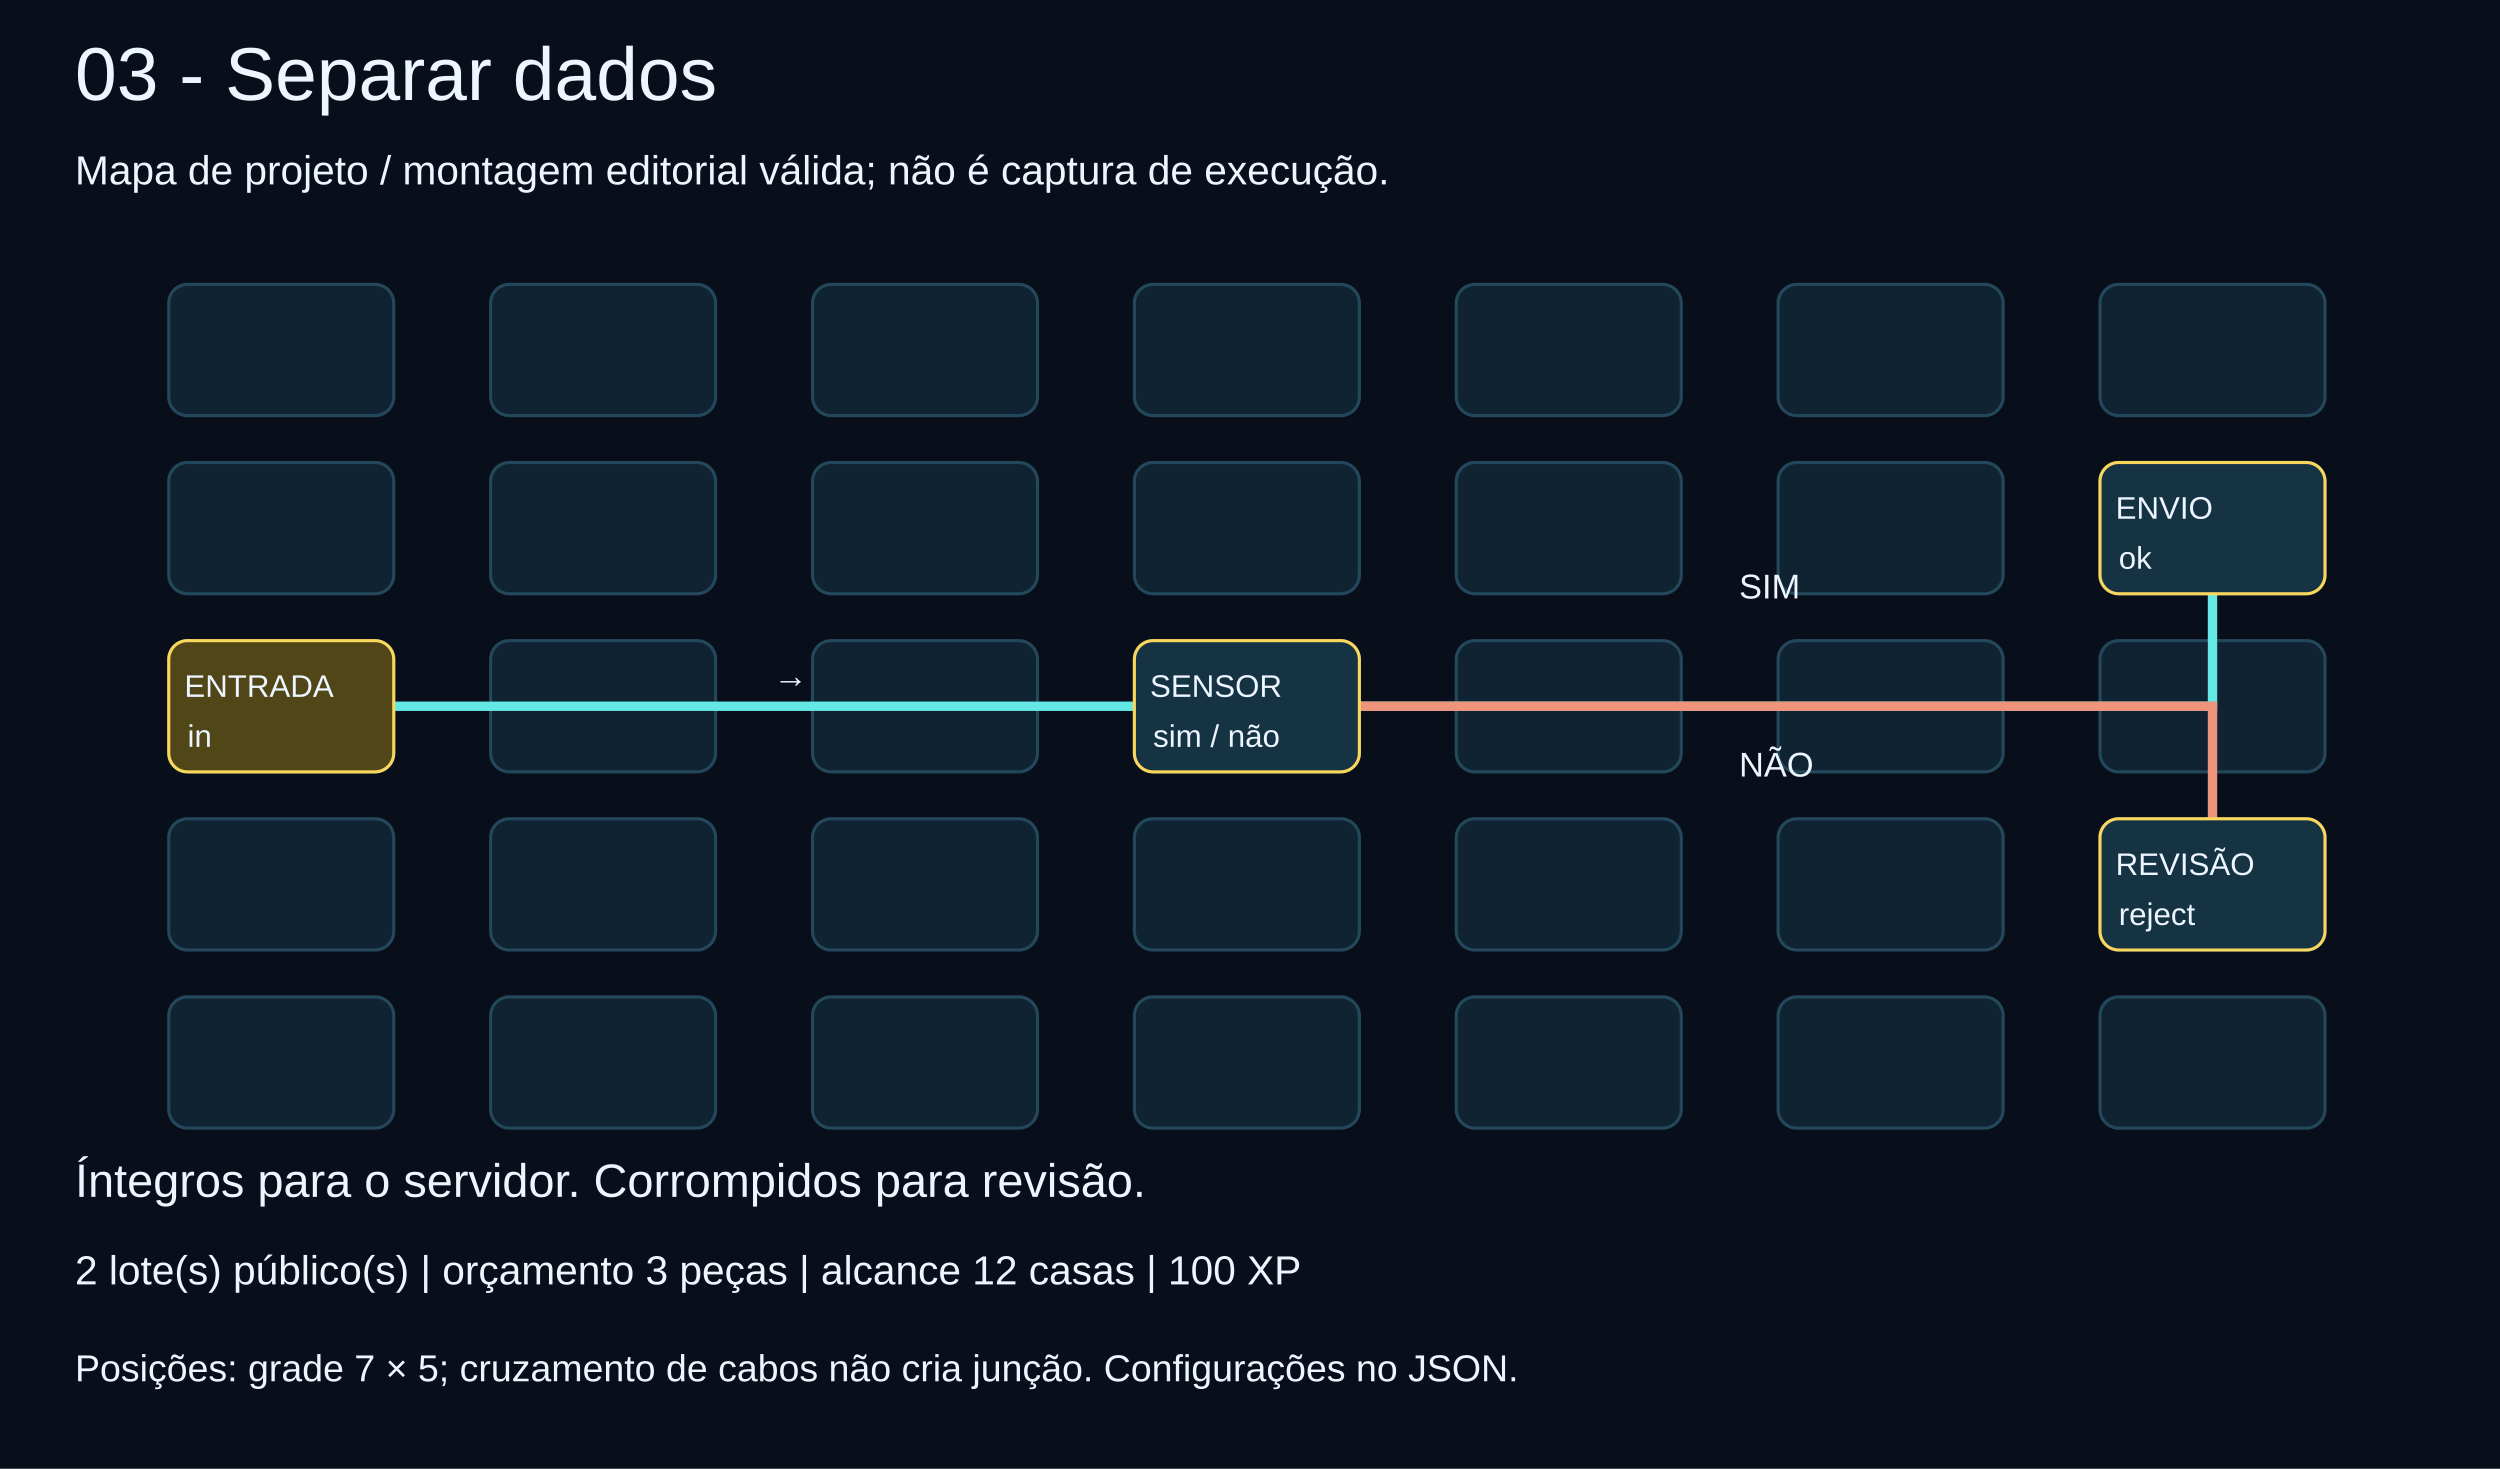
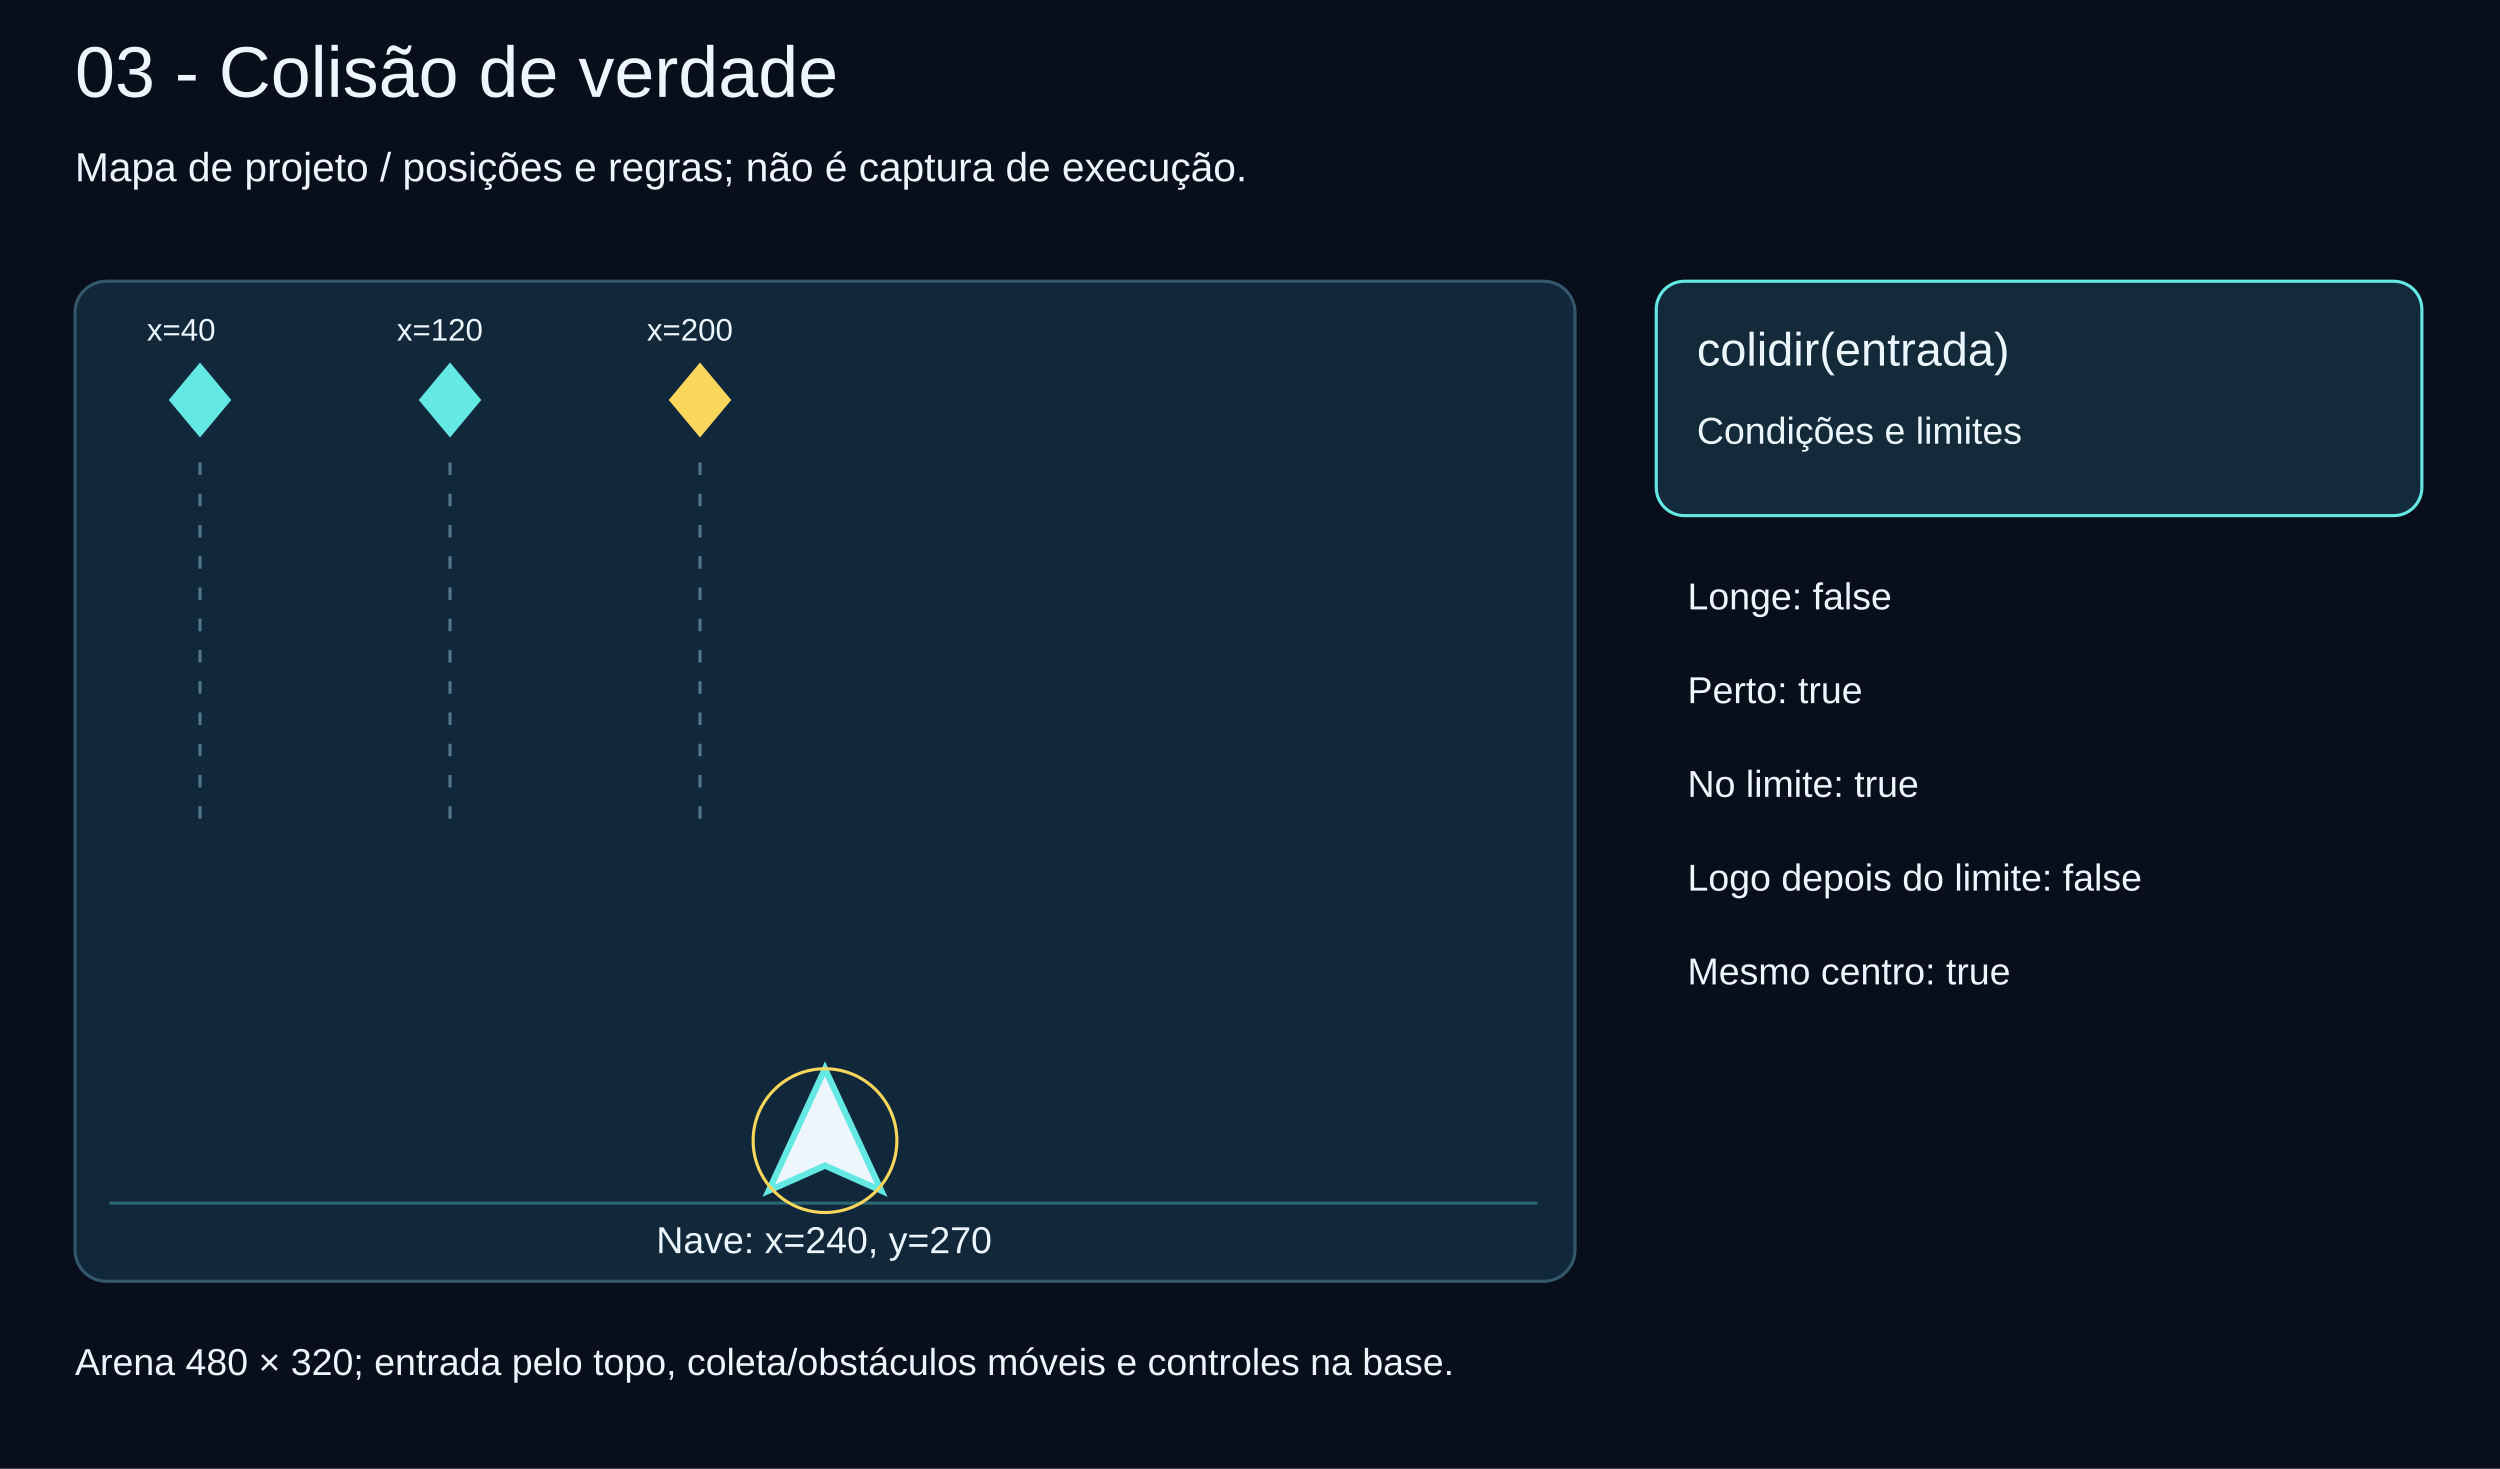
<svg xmlns="http://www.w3.org/2000/svg" width="800" height="470" viewBox="0 0 800 470">
  <rect width="100%" height="100%" fill="#080f1a" />
  <g font-family="Arial,sans-serif" fill="#edf6ff">
-     <text x="24" y="32" font-size="24">03 - Separar dados</text>
-     <text x="24" y="59" font-size="13">Mapa de projeto / montagem editorial válida; não é captura de execução.</text>
-     <rect x="54" y="91" width="72" height="42" rx="6" fill="#102332" stroke="#24485b" />
-     <rect x="157" y="91" width="72" height="42" rx="6" fill="#102332" stroke="#24485b" />
-     <rect x="260" y="91" width="72" height="42" rx="6" fill="#102332" stroke="#24485b" />
-     <rect x="363" y="91" width="72" height="42" rx="6" fill="#102332" stroke="#24485b" />
-     <rect x="466" y="91" width="72" height="42" rx="6" fill="#102332" stroke="#24485b" />
-     <rect x="569" y="91" width="72" height="42" rx="6" fill="#102332" stroke="#24485b" />
-     <rect x="672" y="91" width="72" height="42" rx="6" fill="#102332" stroke="#24485b" />
-     <rect x="54" y="148" width="72" height="42" rx="6" fill="#102332" stroke="#24485b" />
-     <rect x="157" y="148" width="72" height="42" rx="6" fill="#102332" stroke="#24485b" />
-     <rect x="260" y="148" width="72" height="42" rx="6" fill="#102332" stroke="#24485b" />
-     <rect x="363" y="148" width="72" height="42" rx="6" fill="#102332" stroke="#24485b" />
-     <rect x="466" y="148" width="72" height="42" rx="6" fill="#102332" stroke="#24485b" />
-     <rect x="569" y="148" width="72" height="42" rx="6" fill="#102332" stroke="#24485b" />
-     <rect x="672" y="148" width="72" height="42" rx="6" fill="#102332" stroke="#24485b" />
-     <rect x="54" y="205" width="72" height="42" rx="6" fill="#102332" stroke="#24485b" />
-     <rect x="157" y="205" width="72" height="42" rx="6" fill="#102332" stroke="#24485b" />
-     <rect x="260" y="205" width="72" height="42" rx="6" fill="#102332" stroke="#24485b" />
-     <rect x="363" y="205" width="72" height="42" rx="6" fill="#102332" stroke="#24485b" />
-     <rect x="466" y="205" width="72" height="42" rx="6" fill="#102332" stroke="#24485b" />
-     <rect x="569" y="205" width="72" height="42" rx="6" fill="#102332" stroke="#24485b" />
-     <rect x="672" y="205" width="72" height="42" rx="6" fill="#102332" stroke="#24485b" />
-     <rect x="54" y="262" width="72" height="42" rx="6" fill="#102332" stroke="#24485b" />
-     <rect x="157" y="262" width="72" height="42" rx="6" fill="#102332" stroke="#24485b" />
-     <rect x="260" y="262" width="72" height="42" rx="6" fill="#102332" stroke="#24485b" />
-     <rect x="363" y="262" width="72" height="42" rx="6" fill="#102332" stroke="#24485b" />
-     <rect x="466" y="262" width="72" height="42" rx="6" fill="#102332" stroke="#24485b" />
-     <rect x="569" y="262" width="72" height="42" rx="6" fill="#102332" stroke="#24485b" />
-     <rect x="672" y="262" width="72" height="42" rx="6" fill="#102332" stroke="#24485b" />
-     <rect x="54" y="319" width="72" height="42" rx="6" fill="#102332" stroke="#24485b" />
-     <rect x="157" y="319" width="72" height="42" rx="6" fill="#102332" stroke="#24485b" />
-     <rect x="260" y="319" width="72" height="42" rx="6" fill="#102332" stroke="#24485b" />
-     <rect x="363" y="319" width="72" height="42" rx="6" fill="#102332" stroke="#24485b" />
-     <rect x="466" y="319" width="72" height="42" rx="6" fill="#102332" stroke="#24485b" />
-     <rect x="569" y="319" width="72" height="42" rx="6" fill="#102332" stroke="#24485b" />
-     <rect x="672" y="319" width="72" height="42" rx="6" fill="#102332" stroke="#24485b" />
-     <polyline points="90,226 399,226 399,226" fill="none" stroke="#64e8e4" stroke-width="3" />
-     <text x="247.5" y="220" font-size="11">→</text>
-     <polyline points="399,226 708,226 708,169" fill="none" stroke="#64e8e4" stroke-width="3" />
-     <text x="556.5" y="191.5" font-size="11">SIM</text>
-     <polyline points="399,226 708,226 708,283" fill="none" stroke="#ed947b" stroke-width="3" />
-     <text x="556.5" y="248.5" font-size="11">NÃO</text>
-     <rect x="54" y="205" width="72" height="42" rx="6" fill="#514617" stroke="#f9d65c" />
-     <text x="59" y="223" font-size="10">ENTRADA</text>
-     <text x="60" y="239" font-size="10">in</text>
-     <rect x="672" y="148" width="72" height="42" rx="6" fill="#163344" stroke="#f9d65c" />
-     <text x="677" y="166" font-size="10">ENVIO</text>
-     <text x="678" y="182" font-size="10">ok</text>
-     <rect x="672" y="262" width="72" height="42" rx="6" fill="#163344" stroke="#f9d65c" />
-     <text x="677" y="280" font-size="10">REVISÃO</text>
-     <text x="678" y="296" font-size="10">reject</text>
-     <rect x="363" y="205" width="72" height="42" rx="6" fill="#163344" stroke="#f9d65c" />
-     <text x="368" y="223" font-size="10">SENSOR</text>
-     <text x="369" y="239" font-size="10">sim / não</text>
-     <text x="24" y="383" font-size="15">Íntegros para o servidor. Corrompidos para revisão.</text>
-     <text x="24" y="411" font-size="13">2 lote(s) público(s) | orçamento 3 peças | alcance 12 casas | 100 XP</text>
-     <text x="24" y="442" font-size="12">Posições: grade 7 × 5; cruzamento de cabos não cria junção. Configurações no JSON.</text>
+     <text x="24" y="31" font-size="23">03 - Colisão de verdade</text>
+     <text x="24" y="58" font-size="13">Mapa de projeto / posições e regras; não é captura de execução.</text>
+     <rect x="24" y="90" width="480" height="320" rx="10" fill="#11283b" stroke="#34576c" />
+     <path d="M64 116l10 12-10 12-10-12Z" fill="#64e8e4" />
+     <text x="47" y="109" font-size="10">x=40</text>
+     <path d="M64 148v120" stroke="#53778b" stroke-dasharray="4 6" />
+     <path d="M144 116l10 12-10 12-10-12Z" fill="#64e8e4" />
+     <text x="127" y="109" font-size="10">x=120</text>
+     <path d="M144 148v120" stroke="#53778b" stroke-dasharray="4 6" />
+     <path d="M224 116l10 12-10 12-10-12Z" fill="#f9d65c" />
+     <text x="207" y="109" font-size="10">x=200</text>
+     <path d="M224 148v120" stroke="#53778b" stroke-dasharray="4 6" />
+     <path d="M264 342l18 39-18-8-18 8Z" fill="#edf6ff" stroke="#64e8e4" stroke-width="2" />
+     <path d="M35 385H492" stroke="#64e8e455" />
+     <text x="210" y="401" font-size="12">Nave: x=240, y=270</text>
+     <rect x="530" y="90" width="245" height="75" rx="9" fill="#122a3a" stroke="#64e8e4" />
+     <text x="543" y="117" font-size="15">colidir(entrada)</text>
+     <text x="543" y="142" font-size="12">Condições e limites</text>
+     <text x="540" y="195" font-size="12">Longe: false</text>
+     <text x="540" y="225" font-size="12">Perto: true</text>
+     <text x="540" y="255" font-size="12">No limite: true</text>
+     <text x="540" y="285" font-size="12">Logo depois do limite: false</text>
+     <text x="540" y="315" font-size="12">Mesmo centro: true</text>
+     <circle cx="264" cy="365" r="23" fill="none" stroke="#f9d65c" />
+     <text x="24" y="440" font-size="12">Arena 480 × 320; entrada pelo topo, coleta/obstáculos móveis e controles na base.</text>
  </g>
</svg>
